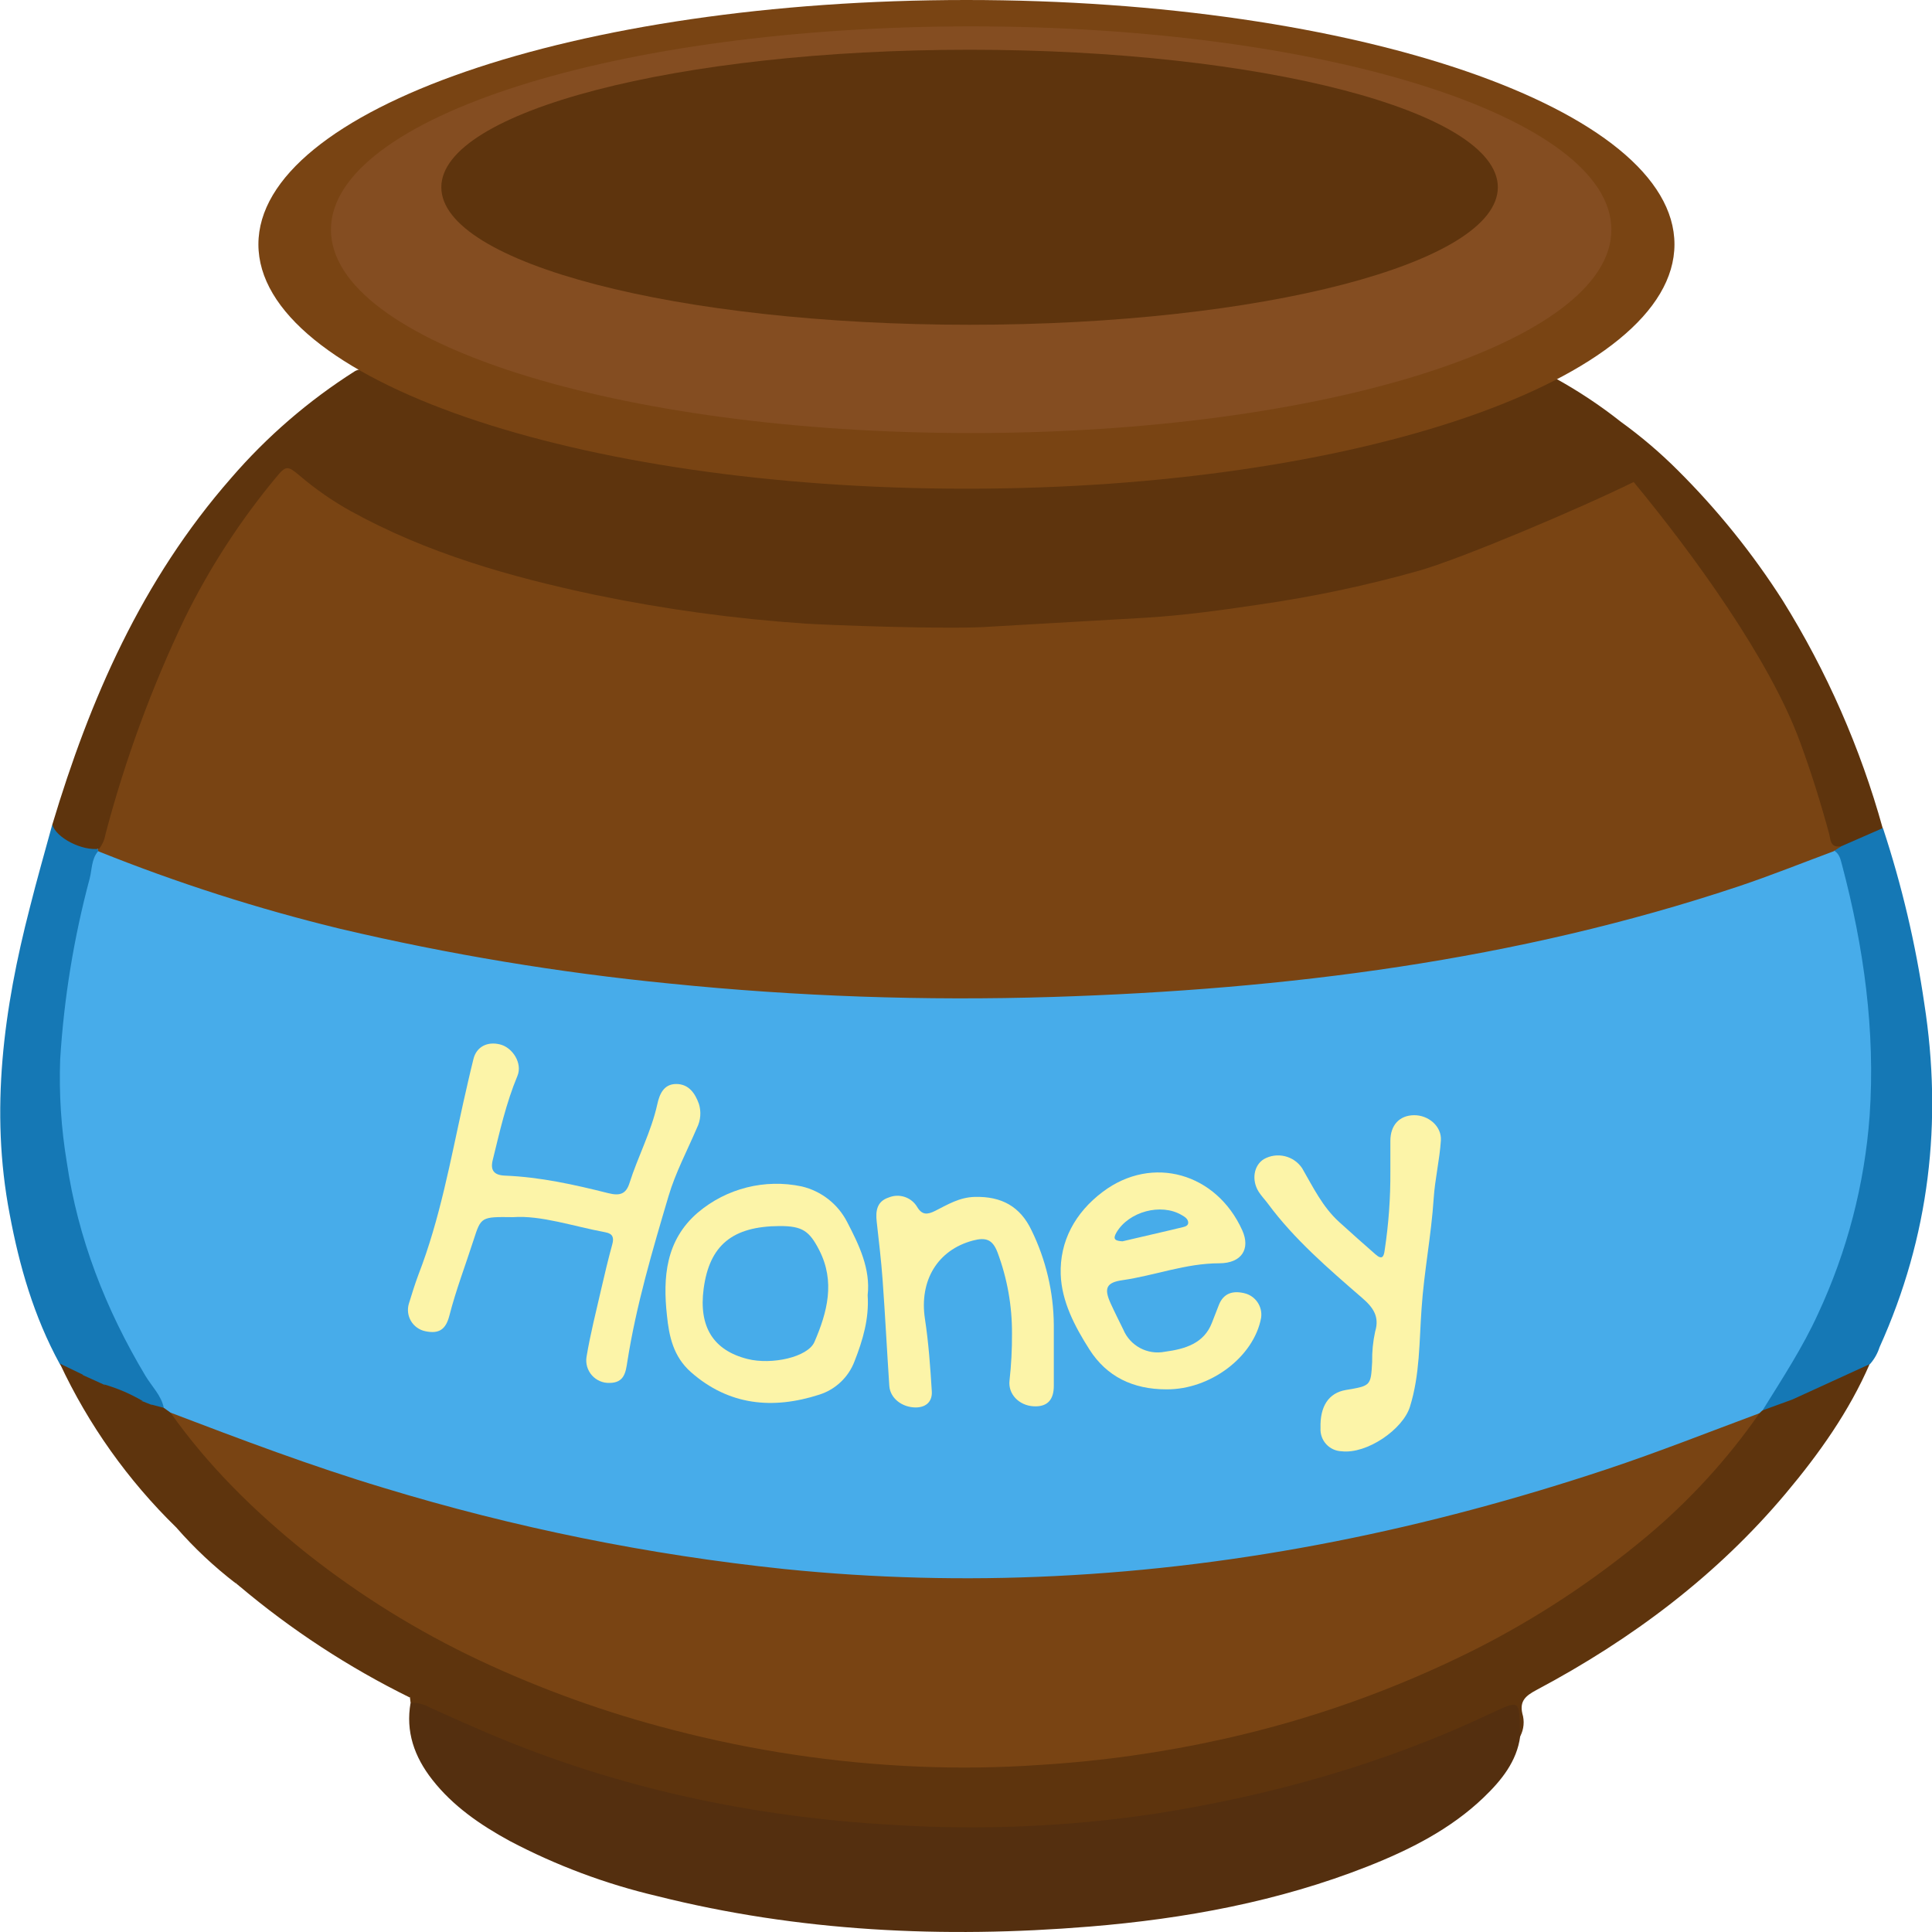
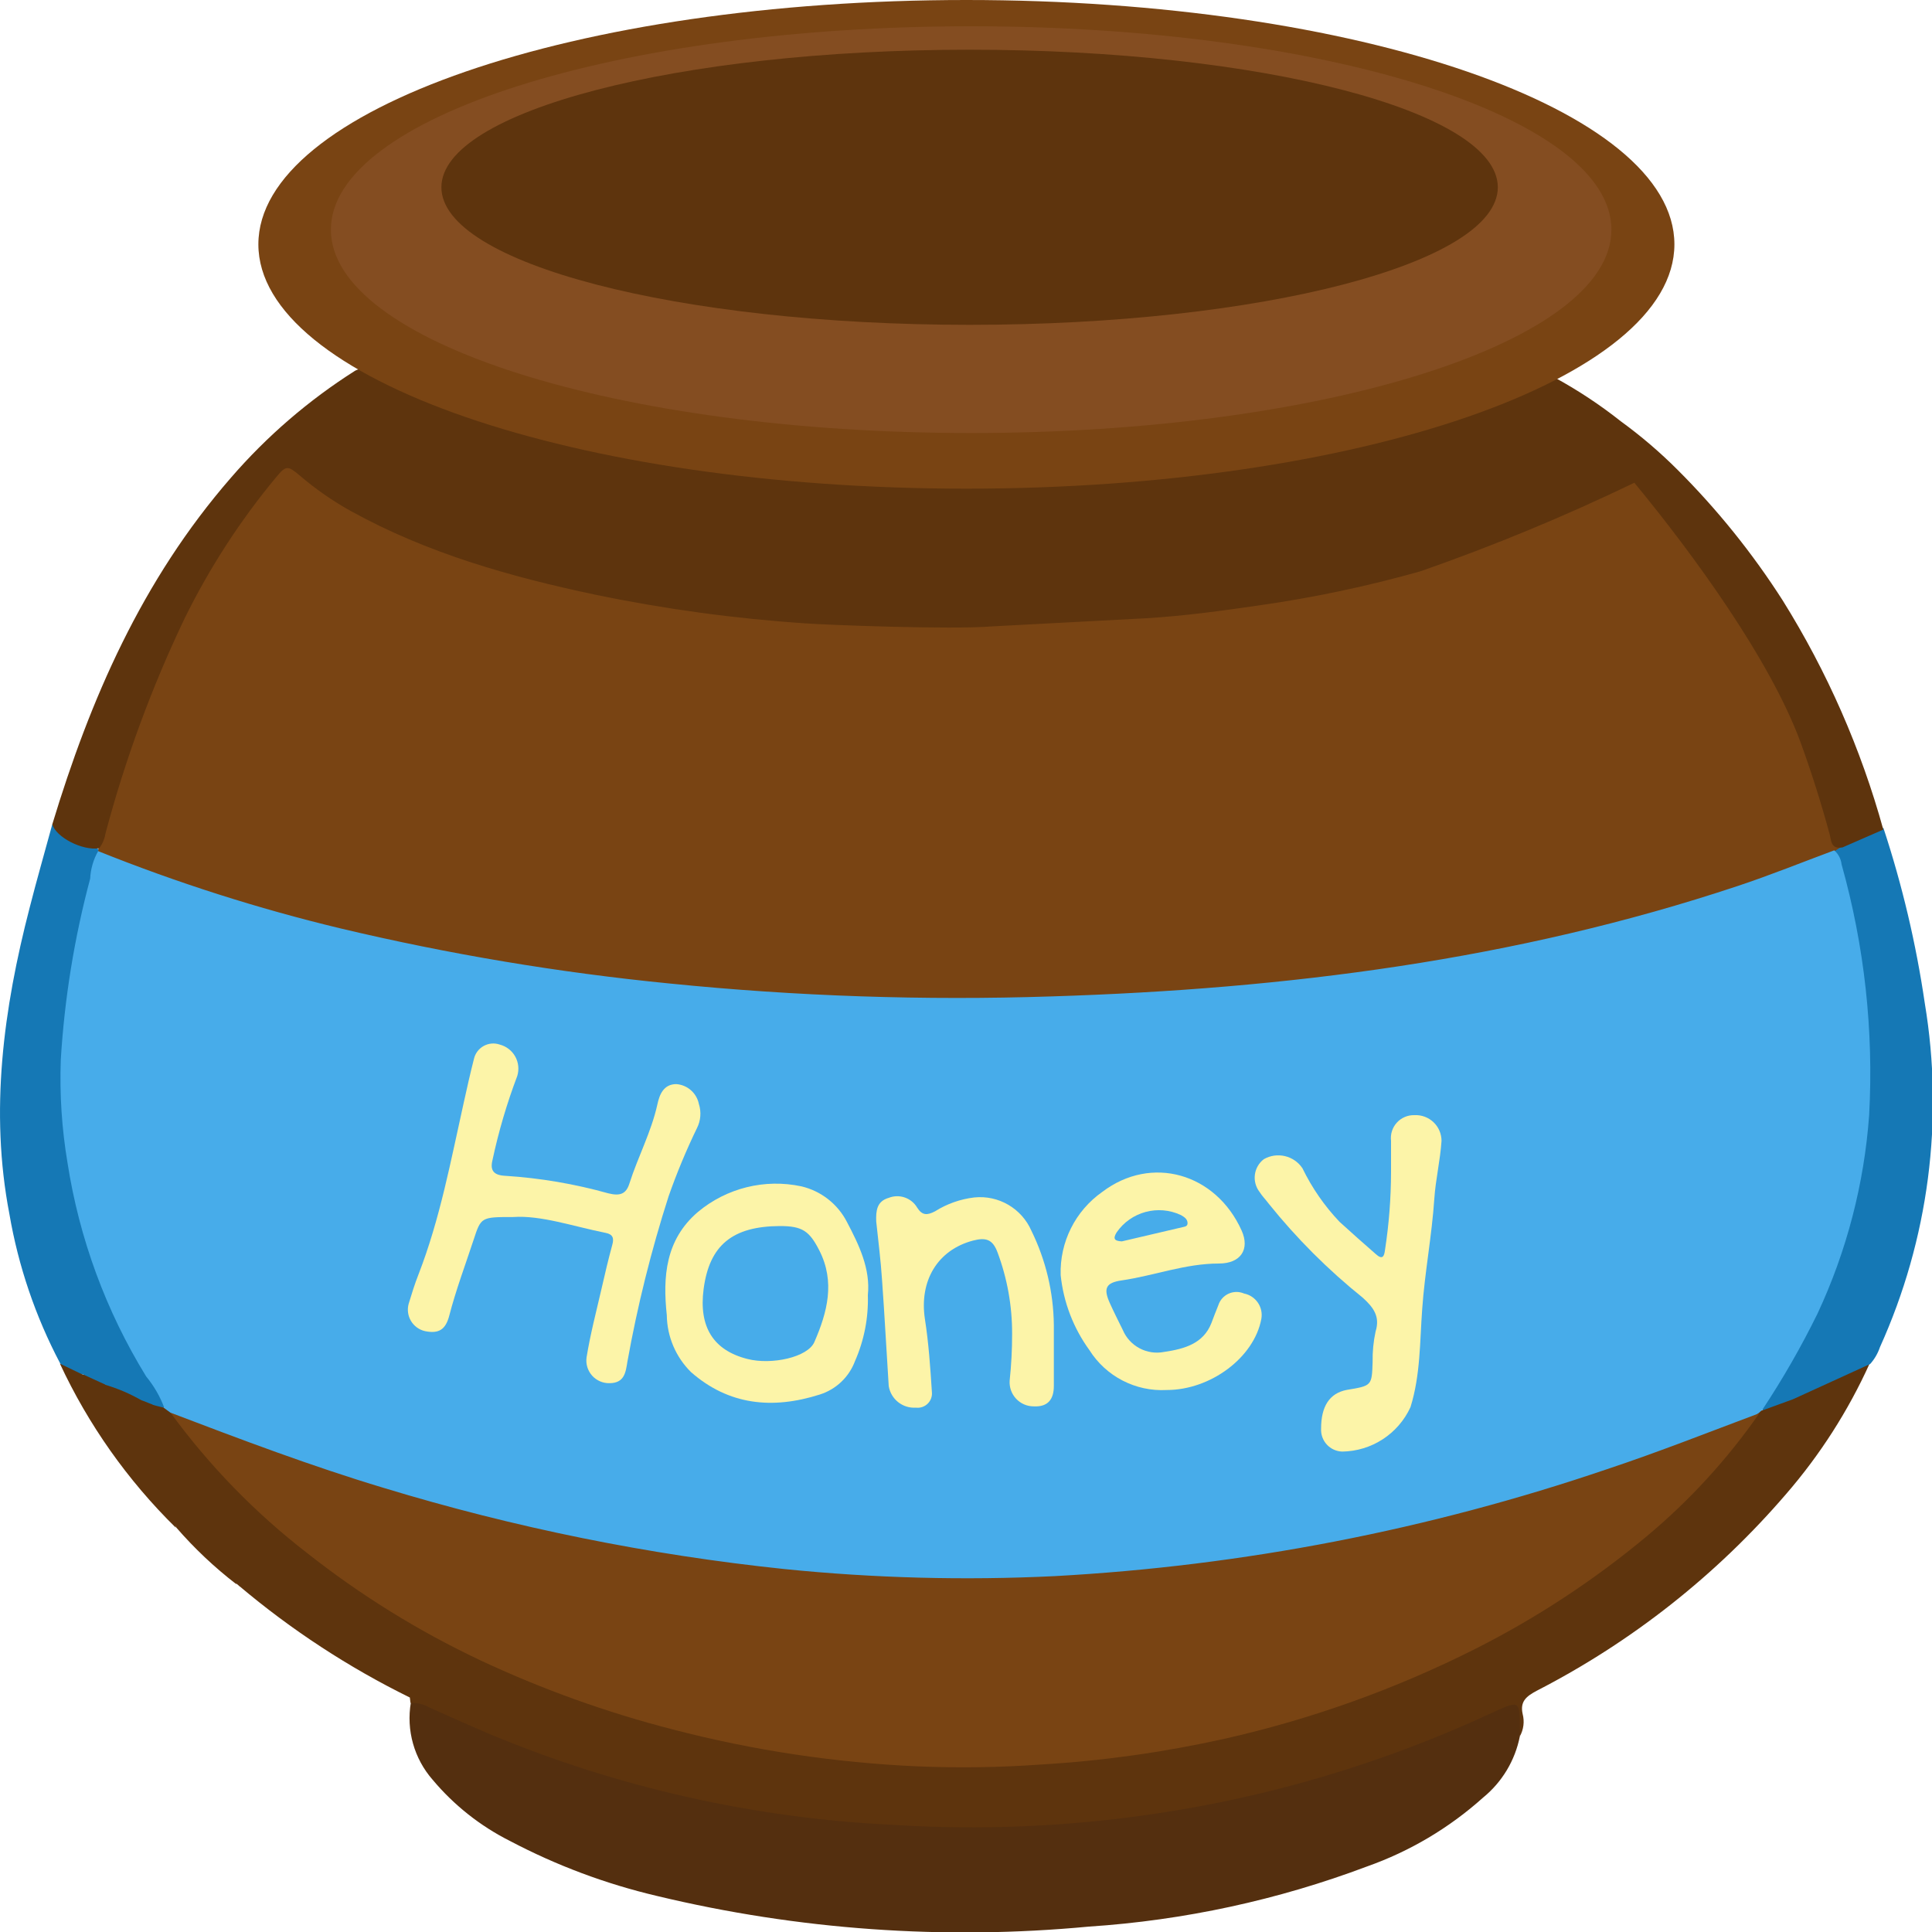
- <svg xmlns="http://www.w3.org/2000/svg" viewBox="0 0 400 400">
+ <svg xmlns="http://www.w3.org/2000/svg" viewBox="0 0 150 150">
  <defs>
    <style>.cls-1{fill:#542f0f;}.cls-2{fill:#5e340d;}.cls-3{fill:#1578b5;}.cls-4{fill:#794413;}.cls-5{fill:#47acea;}.cls-6{fill:#fcf4a8;}.cls-7{fill:#844d21;}</style>
  </defs>
  <g id="Layer_2" data-name="Layer 2">
    <g id="Layer_1-2" data-name="Layer 1">
-       <path class="cls-1" d="M314.74,359.49c-.69,5.18-3.87,9.12-7.61,12.7-6.78,6.49-15.16,10.75-24,14.24-18.4,7.25-37.77,10.83-57.56,12.45-30.23,2.47-60.18,1.06-89.62-6.34a128.35,128.35,0,0,1-30.44-11.4c-6.14-3.35-11.78-7.26-16-12.66-3.74-4.76-5.56-10-4.5-15.93,1.89-1.34,3.55-.21,5.14.53A264.56,264.56,0,0,0,117,363.91a268.24,268.24,0,0,0,55.15,11.95,251.15,251.15,0,0,0,43,1A247.85,247.85,0,0,0,305.82,355a53.89,53.89,0,0,1,6.18-2.72c2-.64,3.2-.18,3,2.06C314.83,356.07,315.22,357.79,314.74,359.49Z" />
-       <path class="cls-2" d="M314.74,359.49c0-.51-.07-1-.07-1.52-.09-6-.11-6-6-3.23-21.93,10.37-45.17,16.94-69.36,20.75a256.89,256.89,0,0,1-54.49,2.33c-28.83-1.61-56.73-7.54-83.16-18.71-4.25-1.79-8.45-3.68-12.65-5.58a7.56,7.56,0,0,0-4-1l-.14-1.11a9.56,9.56,0,0,0-4-3.69A258.32,258.32,0,0,1,55.4,331.58c-1.85-1.34-3.18-3.29-5.88-3.23l-.61-.5c-2.22-5.64-6.47-9.41-12.42-11.61l0,0c-.64-2.9-2.89-4.95-4.79-7.06-4.88-5.44-8.68-11.56-13-17.37-1.53-2.06-3.14-4.52-2-7.39,1.9-.19,3.29.92,4.83,1.64,2.13,2.17,4.4,4.07,7.93,3.62a4.88,4.88,0,0,1,2.23.87c3.82,4.39,7.11,9.15,11,13.51,13.37,15,29.46,27.06,47.62,36.72,25.82,13.73,53.67,21.74,83.2,24.93a219.29,219.29,0,0,0,27.92,1.65c31.18-.63,61.27-6,89.88-17.93a195.08,195.08,0,0,0,44.71-25.79,134,134,0,0,0,27.77-28.31c1.91-2.7,5.27-3.5,7.05-6.06,4.52-2.87,9.61-4.74,14.48-7a1.59,1.59,0,0,1,1.79.1c-4.25,9.81-10.44,18.55-17.4,26.84-14.16,16.86-31.68,30.1-51.59,40.68-2.21,1.18-3.53,2.25-2.94,4.86A6.24,6.24,0,0,1,314.74,359.49Z" />
-       <path class="cls-3" d="M387.19,282.39l-15.74,7.2a13.53,13.53,0,0,1-4.55,2.49c-.82.2-1.61.55-2.18-.38-.12-1.65,1-2.84,1.85-4.1A115.71,115.71,0,0,0,386,231.43a129,129,0,0,0-2.1-36.12c-1.31-6.23-2.49-12.48-4.2-18.64-.1-.95.51-1.51,1.26-2,3-1,5.37-3.47,8.89-3.21a214.72,214.72,0,0,1,8.55,36.27c3.81,24.49,1.09,48.28-9.26,71.2A9.83,9.83,0,0,1,387.19,282.39Z" />
-       <path class="cls-3" d="M10.82,170.73c2.28,3.05,6.12,3.59,9.4,5a1.42,1.42,0,0,1,.35,1c-1.63,8.84-4.08,17.53-5.44,26.41-4.53,29.53.72,57.33,17.09,83.17,1,1.51,2.53,2.87,2,4.93-1.16,1.19-1.94-.05-2.86-.39l-1.82-.72c-3.12-.22-5.52-1.88-8-3.45l-4.42-2a5.76,5.76,0,0,1-4.75-2.29C7,272.55,4,262.1,2,251.37c-4.12-21.45-1.24-42.52,4.17-63.43C7.61,182.19,9.25,176.47,10.82,170.73Z" />
-       <path class="cls-2" d="M49.52,328.35c2.21-1.1,3.65-.51,5.19,1.36,2.6,3.16,6.46,5.06,9.94,7.21,6.08,3.77,11.72,8.18,18.48,10.95,1.67.69,1.87,2.08,1.69,3.57A174.17,174.17,0,0,1,49.52,328.35Z" />
-       <path class="cls-2" d="M12.4,282.32l4.75,2.29a10.86,10.86,0,0,0,2,6.51c4.62,6.59,9.38,13.11,14.55,19.32,1.56,1.88,3.41,3.21,2.81,5.82A116,116,0,0,1,12.4,282.32Z" />
-       <path class="cls-2" d="M36.49,316.24a6.76,6.76,0,0,1,6,2.15c1.45,1.49,3,2.88,4.57,4.25a5.48,5.48,0,0,1,1.8,5.21A85.53,85.53,0,0,1,36.49,316.24Z" />
-       <path class="cls-2" d="M31.35,290.8l2.56.67a2.41,2.41,0,0,1,2.2,1,157.47,157.47,0,0,0,18.12,20.22A178.24,178.24,0,0,0,92.11,339.2c23.66,12.45,49.13,19.95,75.93,23.71a227.22,227.22,0,0,0,42.58,2c31.44-1.55,61.44-8.5,89.56-21.8A175.25,175.25,0,0,0,348.43,310a182,182,0,0,0,15.1-17.44,2.42,2.42,0,0,1,1.4-.56l6.52-2.38c-.38.61-.6,1.55-1.16,1.78-6.4,2.67-8.49,8.87-12.61,13.36a178.63,178.63,0,0,1-24.08,21.95,184,184,0,0,1-36.27,21.17,230.52,230.52,0,0,1-56.12,16.8c-10.34,1.7-20.77,2.43-31.23,3.23a185.67,185.67,0,0,1-26.28-.33,238.14,238.14,0,0,1-48.39-8.17,224.5,224.5,0,0,1-40-15.07A191.7,191.7,0,0,1,62.73,323.9a155.38,155.38,0,0,1-27.11-27.07C34.09,294.89,32.76,292.81,31.35,290.8Z" />
-       <path class="cls-2" d="M21.57,286.63a34.8,34.8,0,0,1,8,3.45C26.64,291,23.44,289.61,21.57,286.63Z" />
-       <path class="cls-4" d="M228.63,128.06c5-1.06,10.1-1.12,15.15-1.68,26-2.88,51.44-7.65,75.26-18.24,1.1-.49,2.83-.91,3.48-1.52,17.69-9.76,15-12.11,21.46-4.92,17.89,20.58,28.34,44.41,35.36,69.74.36,1.31-.11,3.19,2,3.71l-1.58,1c-.7,1.48-2.31,1.77-3.66,2.32a355.67,355.67,0,0,1-61.48,18.1,546,546,0,0,1-63.48,9,594.13,594.13,0,0,1-69.71,1.84c-37.25-1.14-74.13-5.26-110.29-13.95A324.79,324.79,0,0,1,24,178.56c-1.37-.56-2.93-.9-3.66-2.33a4.37,4.37,0,0,1-.09-.5,233.86,233.86,0,0,1,12-36.62A157.71,157.71,0,0,1,55.43,99.43c3.73-4.62,3.56-4.57,8.2-.74,6.64,5.48,14.37,9.38,22.45,12.66,18.48,7.52,38,11.7,57.84,14.51a249.05,249.05,0,0,0,27.72,2.65c2.57.07,5.14.66,7.76.51C193.47,129.75,210.51,129.14,228.63,128.06Z" />
-       <path class="cls-2" d="M369.09,124.33a158.23,158.23,0,0,0-21.76-27,97,97,0,0,0-11.75-10,98.21,98.21,0,0,0-13.71-9.09C299.69,85,213,90.17,141,95.71a24,24,0,0,0-3.14-.78c-21-3.33-41.41-8.2-60.37-17.51-1.2-.59-2.47-1.41-4-.58A115.56,115.56,0,0,0,47.83,99c-18.52,21.15-29.22,45.8-37,71.73.77,2.73,6.18,5.49,9.7,5a6.85,6.85,0,0,0,1.32-3.06A253.41,253.41,0,0,1,38.25,128,147.45,147.45,0,0,1,57.18,98.81c2-2.46,2.4-2.41,4.84-.35a64.64,64.64,0,0,0,10.69,7.41c15.7,8.65,32.89,13.57,50.55,17.3a321.18,321.18,0,0,0,43.48,5.94c3.8.26,30,1.31,38.7.61l31.79-1.83c7.86-.48,15.64-1.55,23.39-2.71A255.85,255.85,0,0,0,294,118.1c8.84-2.57,33-12.77,44.23-18.31,12.26,14.82,28.14,36.67,34.4,53.69,2.32,6.3,4.32,12.68,6.07,19.14.32,1.17.2,3.13,2.66,2.53l8.43-3.69A180.52,180.52,0,0,0,369.09,124.33Z" />
-       <path class="cls-5" d="M20.31,176.23a366.37,366.37,0,0,0,50.17,16.08,519.14,519.14,0,0,0,68.24,11.33,599,599,0,0,0,79.12,2.77c48.44-1.52,96.1-7.56,142-22.86,6.74-2.25,13.33-4.91,20-7.38,1.05.73,1.23,1.8,1.53,2.89,4.52,17.06,6.92,34.36,5.72,51.92a117.36,117.36,0,0,1-10.67,41c-3.19,7-7.4,13.41-11.45,19.94l-.65.63a26,26,0,0,1-7.07,3.67A460.84,460.84,0,0,1,241.09,325.5a376.77,376.77,0,0,1-58.93,1.75A403.1,403.1,0,0,1,84,310.34c-14.4-4.29-28.65-8.95-42.52-14.57a20,20,0,0,1-6.18-3.3l-1.39-1c-.52-2.56-2.47-4.42-3.78-6.59-8.29-13.85-14-28.55-16.3-44.25a106.54,106.54,0,0,1-1.37-21.32,190,190,0,0,1,6.1-37.39C19.06,180,18.91,177.9,20.31,176.23Z" />
-       <path class="cls-4" d="M35.3,292.47c14.57,5.55,29.15,11.07,44.15,15.58a442.64,442.64,0,0,0,82.91,16.8,371.66,371.66,0,0,0,56,1.46c39.33-1.91,77.37-9.83,114.4-22.15,10.64-3.54,21-7.66,31.51-11.56A129.88,129.88,0,0,1,341,318.05a187,187,0,0,1-35.41,23.36A225.09,225.09,0,0,1,253.48,360a241.52,241.52,0,0,1-38.08,5.4,223.92,223.92,0,0,1-25.37.35,242.27,242.27,0,0,1-50.78-7.61,227.17,227.17,0,0,1-40-14.39,183.7,183.7,0,0,1-35.87-22.24C52.67,312.93,43.07,303.47,35.3,292.47Z" />
-       <path class="cls-6" d="M106.23,252c-6.65-.09-6.63-.08-8.2,4.79-1.68,5.21-3.65,10.35-5,15.63-.74,2.84-2.14,3.8-5,3.19a4.5,4.5,0,0,1-3.39-5.66c.61-2,1.26-4.08,2-6.07,4.46-11.53,6.61-23.57,9.26-35.51.68-3,1.37-6.1,2.13-9.14.63-2.5,2.84-3.65,5.48-3s4.7,3.93,3.62,6.52c-2.37,5.68-3.68,11.59-5.13,17.48-.51,2.11.32,3.08,2.54,3.17,7.31.29,14.38,1.87,21.39,3.63,2.38.6,3.67.2,4.39-2.06,1.74-5.5,4.53-10.69,5.77-16.36.44-2,1.29-4.19,3.93-4.18s3.91,2,4.67,4.09a6.66,6.66,0,0,1-.4,5c-2,4.68-4.44,9.27-5.87,14.1-3.35,11.3-6.7,22.63-8.53,34.26-.34,2.2-.61,4.42-3.69,4.44a4.67,4.67,0,0,1-4.77-5.37c.79-4.77,2-9.48,3.08-14.21.7-3.05,1.43-6.11,2.26-9.13.36-1.33.14-2.18-1.39-2.47C118.62,253.88,112,251.58,106.23,252Z" />
-       <path class="cls-6" d="M287.86,242.56q0-3.18,0-6.35c0-3.24,1.86-5.28,4.88-5.32s5.77,2.32,5.58,5.23c-.26,4-1.23,8-1.49,12-.5,7.64-2,15.17-2.51,22.81-.49,6.78-.33,13.67-2.41,20.33-1.46,4.68-8.9,9.82-14.14,9.21a4.52,4.52,0,0,1-4.37-4.79c-.14-4.5,1.67-7.3,5.26-7.9,5.18-.87,5.15-.87,5.43-5.8a27.3,27.3,0,0,1,.62-6.29c.94-3.11-.4-5-2.73-7-7-6.07-14-12.09-19.46-19.47-.61-.83-1.35-1.58-1.9-2.44-1.56-2.44-1.05-5.51,1.06-6.8a6,6,0,0,1,7.91,1.88c2.26,3.9,4.21,8,7.68,11.15,2.47,2.26,5,4.48,7.51,6.69,1.4,1.24,1.73.44,1.9-.85A104.19,104.19,0,0,0,287.86,242.56Z" />
-       <path class="cls-6" d="M241.5,287.65c-6.95,0-12.37-2.64-15.95-8.26-3.07-4.82-5.74-9.95-5.94-15.53-.23-6.85,2.95-12.79,8.74-17.13,10.27-7.7,23.52-3.83,28.85,8,1.74,3.88-.16,6.8-4.73,6.82-7,0-13.36,2.53-20.09,3.5-3.36.48-3.82,1.71-2.47,4.72.84,1.85,1.76,3.68,2.66,5.51a7.71,7.71,0,0,0,8.62,4.58c4.2-.56,8.09-1.73,9.73-6l1.44-3.7c.92-2.32,2.76-3,5.2-2.43a4.56,4.56,0,0,1,3.54,5.11C259.6,280.94,250.58,287.72,241.5,287.65Z" />
-       <path class="cls-6" d="M179.64,268.16c.32,4.85-1,9.3-2.72,13.68a11.52,11.52,0,0,1-7.3,6.91c-9.68,3.12-18.74,2.21-26.54-4.64-3.7-3.25-4.56-7.47-5-11.79-.85-7.83-.28-15.53,6.39-21.26A25.2,25.2,0,0,1,166,245.64a14.24,14.24,0,0,1,9.39,7.36C177.88,257.79,180.25,262.7,179.64,268.16Z" />
-       <path class="cls-6" d="M218.18,274.33c0,4.2,0,8.4,0,12.6,0,2.63-1.11,4.39-4.17,4.23s-5.33-2.56-5-5.33a82.16,82.16,0,0,0,.51-9.66,47.15,47.15,0,0,0-3-16.89c-1-2.61-2.34-3.17-5.08-2.44-7.33,1.94-11.15,8.3-9.94,16.22.76,5,1.11,10,1.42,15,.12,1.86-.92,3.31-3.3,3.34-2.87,0-5.33-1.91-5.5-4.48-.49-7.34-.86-14.68-1.39-22-.29-4-.78-8-1.22-12-.24-2.16,0-4.19,2.51-5a4.75,4.75,0,0,1,5.89,2c1,1.65,2.08,1.59,3.7.78,2.56-1.29,5-2.8,8.13-2.89,5.63-.17,9.49,2,11.82,6.9A45.37,45.37,0,0,1,218.18,274.33Z" />
-       <path class="cls-5" d="M232.4,257c-1.5-.09-2.1-.4-1.23-1.86,2.55-4.29,9.19-6.1,13.48-3.58.64.37,1.31.77,1.36,1.56,0,.63-.58.82-1.07.94C240.76,255.08,236.58,256,232.4,257Z" />
-       <path class="cls-5" d="M161.46,253.84c4.65,0,6.11,1,8.16,5,3.33,6.52,1.67,12.82-1,19-1.38,3.15-8.85,4.79-13.87,3.52-7.07-1.79-10.11-6.66-9.07-14.53C146.88,257.81,151.64,253.88,161.46,253.84Z" />
-       <ellipse class="cls-4" cx="200.09" cy="50.59" rx="146.59" ry="50.59" />
-       <ellipse class="cls-7" cx="201.07" cy="47.56" rx="132.55" ry="42.1" />
-       <ellipse class="cls-2" cx="200.74" cy="38.77" rx="109.37" ry="28.47" />
+       <path class="cls-1" d="M118,134.81a8.18,8.18,0,0,1-2.86,4.76,26.91,26.91,0,0,1-9,5.34,75.28,75.28,0,0,1-21.59,4.67A102.39,102.39,0,0,1,51,147.2a48.07,48.07,0,0,1-11.41-4.27,18.92,18.92,0,0,1-6-4.75,7.25,7.25,0,0,1-1.69-6c.71-.5,1.33-.07,1.93.21a101.66,101.66,0,0,0,10.09,4.06A101,101,0,0,0,64.57,141a94.4,94.4,0,0,0,16.12.38,92.91,92.91,0,0,0,34-8.19,20,20,0,0,1,2.32-1c.75-.23,1.2-.06,1.12.78A10.3,10.3,0,0,1,118,134.81Z" />
+       <path class="cls-2" d="M118,134.81c0-.19,0-.38,0-.57,0-2.25,0-2.26-2.26-1.21a95.21,95.21,0,0,1-26,7.78,96.37,96.37,0,0,1-20.43.87,92.71,92.71,0,0,1-31.18-7c-1.6-.68-3.17-1.38-4.75-2.09a2.83,2.83,0,0,0-1.51-.38l-.05-.41a3.52,3.52,0,0,0-1.52-1.38,95.93,95.93,0,0,1-9.52-6.07c-.69-.5-1.19-1.23-2.2-1.21l-.23-.19a7.49,7.49,0,0,0-4.66-4.35h0A6.22,6.22,0,0,0,11.9,116c-1.83-2-3.26-4.34-4.87-6.51a2.79,2.79,0,0,1-.73-2.78,3.42,3.42,0,0,1,1.81.62,3.42,3.42,0,0,0,3,1.36,1.91,1.91,0,0,1,.84.32c1.43,1.65,2.66,3.44,4.12,5.07A63.32,63.32,0,0,0,33.9,127.8a85.27,85.27,0,0,0,31.2,9.35,83.34,83.34,0,0,0,10.47.62,91.6,91.6,0,0,0,33.7-6.73A73.17,73.17,0,0,0,126,121.37a50.31,50.31,0,0,0,10.41-10.61c.72-1,2-1.32,2.65-2.28a47.49,47.49,0,0,1,5.42-2.62.59.59,0,0,1,.68,0A41.83,41.83,0,0,1,138.67,116a64.28,64.28,0,0,1-19.34,15.26c-.83.44-1.33.84-1.11,1.82A2.35,2.35,0,0,1,118,134.81Z" />
+       <path class="cls-3" d="M145.2,105.9l-5.91,2.7a5.2,5.2,0,0,1-1.7.93c-.31.07-.61.21-.82-.14a2.56,2.56,0,0,1,.69-1.54,43.32,43.32,0,0,0,7.27-21.06A48.18,48.18,0,0,0,144,73.24c-.49-2.33-.94-4.68-1.58-7,0-.35.19-.57.48-.75,1.12-.38,2-1.3,3.33-1.2a80.94,80.94,0,0,1,3.21,13.6,46.34,46.34,0,0,1-3.48,26.7A3.76,3.76,0,0,1,145.2,105.9Z" />
+       <path class="cls-3" d="M4.06,64c.85,1.15,2.29,1.35,3.52,1.88a.53.53,0,0,1,.13.36c-.61,3.31-1.53,6.57-2,9.9a44,44,0,0,0,6.41,31.19c.36.57.95,1.08.75,1.85-.44.44-.73,0-1.08-.15l-.68-.27a6.36,6.36,0,0,1-3-1.29l-1.66-.76a2.16,2.16,0,0,1-1.78-.86A39,39,0,0,1,.73,94.26c-1.54-8-.46-15.94,1.57-23.78C2.85,68.32,3.47,66.17,4.06,64Z" />
+       <path class="cls-2" d="M18.57,123.13a1.4,1.4,0,0,1,1.95.51,14.29,14.29,0,0,0,3.73,2.71,47.92,47.92,0,0,0,6.92,4.1,1.11,1.11,0,0,1,.64,1.34A65,65,0,0,1,18.57,123.13Z" />
+       <path class="cls-2" d="M4.65,105.87l1.78.86a4,4,0,0,0,.76,2.44c1.73,2.47,3.51,4.91,5.45,7.24.59.71,1.28,1.21,1,2.19A43.76,43.76,0,0,1,4.65,105.87Z" />
+       <path class="cls-2" d="M13.68,118.59a2.52,2.52,0,0,1,2.27.81c.55.55,1.13,1.08,1.72,1.59a2.06,2.06,0,0,1,.67,2A32.06,32.06,0,0,1,13.68,118.59Z" />
+       <path class="cls-2" d="M11.75,109.05l1,.25a.91.91,0,0,1,.82.36,58.75,58.75,0,0,0,6.8,7.58,66.73,66.73,0,0,0,14.2,10A86.24,86.24,0,0,0,63,136.09a84.38,84.38,0,0,0,16,.76,88.05,88.05,0,0,0,33.59-8.17,66.06,66.06,0,0,0,18.09-12.44,67.32,67.32,0,0,0,5.66-6.54,1,1,0,0,1,.53-.21l2.44-.89c-.14.22-.22.58-.43.66-2.4,1-3.19,3.33-4.73,5a66.54,66.54,0,0,1-9,8.23,69,69,0,0,1-13.6,7.94,86.25,86.25,0,0,1-21,6.3c-3.87.64-7.79.91-11.71,1.21a68.82,68.82,0,0,1-9.85-.12,89.91,89.91,0,0,1-18.15-3.06,83.75,83.75,0,0,1-15-5.66,71.44,71.44,0,0,1-12.2-7.65,57.76,57.76,0,0,1-10.16-10.15C12.79,110.58,12.29,109.81,11.75,109.05Z" />
+       <path class="cls-2" d="M8.09,107.49a13.17,13.17,0,0,1,3,1.29A2.64,2.64,0,0,1,8.09,107.49Z" />
+       <path class="cls-4" d="M85.74,48c1.87-.39,3.78-.42,5.68-.63,9.74-1.08,19.29-2.87,28.22-6.84A6.2,6.2,0,0,0,121,40c6.63-3.66,5.63-4.54,8-1.84,6.71,7.72,10.63,16.65,13.26,26.15.14.49,0,1.2.77,1.39l-.59.38c-.27.56-.87.67-1.38.87A132.41,132.41,0,0,1,118,73.72a204.84,204.84,0,0,1-23.81,3.37,221.39,221.39,0,0,1-26.14.69,203.17,203.17,0,0,1-41.36-5.23A122.54,122.54,0,0,1,9,67c-.51-.21-1.1-.34-1.37-.88a1.16,1.16,0,0,1,0-.18,87.07,87.07,0,0,1,4.49-13.73,58.79,58.79,0,0,1,8.72-14.88c1.39-1.73,1.33-1.72,3.07-.28a32.27,32.27,0,0,0,8.42,4.75A91.37,91.37,0,0,0,54,47.2a92.42,92.42,0,0,0,10.4,1c1,0,1.92.25,2.9.19A171.75,171.75,0,0,0,85.74,48Z" />
+       <path class="cls-2" d="M138.41,46.62a60.06,60.06,0,0,0-8.16-10.14,36.88,36.88,0,0,0-4.41-3.77,36.06,36.06,0,0,0-5.14-3.4c-8.32,2.58-40.83,4.5-67.84,6.58a7.53,7.53,0,0,0-1.18-.29C43.82,34.35,36.16,32.52,29.05,29c-.45-.22-.93-.53-1.49-.21a43.64,43.64,0,0,0-9.63,8.3C11,45.06,7,54.3,4.06,64c.29,1,2.32,2.06,3.64,1.86a2.57,2.57,0,0,0,.49-1.15A95.62,95.62,0,0,1,14.34,48a55.46,55.46,0,0,1,7.1-10.95c.77-.93.9-.91,1.82-.14a24.2,24.2,0,0,0,4,2.78c5.89,3.25,12.34,5.09,19,6.49a119.08,119.08,0,0,0,16.31,2.22c1.42.11,11.26.5,14.51.23L89,48c3-.18,5.87-.58,8.77-1a95.23,95.23,0,0,0,12.53-2.65,158.35,158.35,0,0,0,16.59-6.87c4.59,5.56,10.55,13.75,12.9,20.14.86,2.36,1.61,4.75,2.27,7.17.12.44.07,1.18,1,1l3.16-1.38A67.57,67.57,0,0,0,138.41,46.62Z" />
+       <path class="cls-5" d="M7.62,66.08a135.54,135.54,0,0,0,18.81,6A191.85,191.85,0,0,0,52,76.36a222.72,222.72,0,0,0,29.67,1c18.17-.57,36-2.83,53.24-8.57,2.53-.84,5-1.84,7.5-2.77a1.69,1.69,0,0,1,.57,1.09,59.94,59.94,0,0,1,2.14,19.47,43.87,43.87,0,0,1-4,15.39,66.9,66.9,0,0,1-4.29,7.48l-.25.23A9.68,9.68,0,0,1,134,111.1a172.7,172.7,0,0,1-43.54,11,141.94,141.94,0,0,1-22.1.66,151.35,151.35,0,0,1-36.81-6.34c-5.4-1.61-10.74-3.36-15.95-5.47a7.55,7.55,0,0,1-2.31-1.23l-.52-.38a8.48,8.48,0,0,0-1.42-2.47,44.76,44.76,0,0,1-6.11-16.6,39.62,39.62,0,0,1-.52-8A71.09,71.09,0,0,1,7,68.22,4.82,4.82,0,0,1,7.62,66.08Z" />
+       <path class="cls-4" d="M13.24,109.68c5.46,2.08,10.93,4.15,16.55,5.84a166.36,166.36,0,0,0,31.1,6.3,140.31,140.31,0,0,0,21,.55,160.17,160.17,0,0,0,42.9-8.31c4-1.33,7.88-2.87,11.81-4.34a48.51,48.51,0,0,1-8.74,9.55A70.18,70.18,0,0,1,114.58,128a84.56,84.56,0,0,1-19.52,7,89.94,89.94,0,0,1-14.28,2,84.08,84.08,0,0,1-9.52.14,91.26,91.26,0,0,1-19-2.86,85.07,85.07,0,0,1-15-5.39,69.69,69.69,0,0,1-13.45-8.34A54,54,0,0,1,13.24,109.68Z" />
+       <path class="cls-6" d="M39.84,94.49c-2.5,0-2.49,0-3.08,1.8s-1.37,3.88-1.88,5.86c-.28,1.07-.8,1.42-1.88,1.2a1.71,1.71,0,0,1-1.27-2.13c.23-.76.47-1.53.76-2.27C34.17,94.62,35,90.11,36,85.63c.25-1.14.51-2.29.8-3.43a1.54,1.54,0,0,1,2-1.1,1.93,1.93,0,0,1,1.36,2.44,44.76,44.76,0,0,0-1.93,6.56c-.19.79.12,1.15,1,1.19a38.77,38.77,0,0,1,8,1.36c.89.22,1.38.07,1.64-.77.66-2.07,1.7-4,2.17-6.14.16-.75.48-1.57,1.47-1.57a1.93,1.93,0,0,1,1.75,1.54,2.47,2.47,0,0,1-.15,1.88,50.48,50.48,0,0,0-2.2,5.29,99.7,99.7,0,0,0-3.2,12.85c-.13.82-.23,1.65-1.38,1.66a1.76,1.76,0,0,1-1.79-2c.29-1.79.75-3.55,1.16-5.32.26-1.15.53-2.29.84-3.43.14-.5.05-.81-.52-.92C44.48,95.21,42,94.34,39.84,94.49Z" />
+       <path class="cls-6" d="M108,91V88.58a1.78,1.78,0,0,1,1.82-2,2,2,0,0,1,2.1,2c-.1,1.51-.46,3-.56,4.49-.19,2.87-.74,5.69-.94,8.56-.19,2.54-.13,5.12-.91,7.62a5.92,5.92,0,0,1-5.3,3.45,1.69,1.69,0,0,1-1.64-1.79c0-1.69.63-2.74,2-3,1.94-.32,1.94-.32,2-2.17a10.27,10.27,0,0,1,.23-2.36c.36-1.16-.15-1.86-1-2.63a47.54,47.54,0,0,1-7.3-7.3c-.23-.31-.51-.59-.71-.91A1.81,1.81,0,0,1,98.12,90a2.26,2.26,0,0,1,3,.7A16.5,16.5,0,0,0,104,94.86c.93.85,1.87,1.68,2.82,2.51.52.47.65.17.71-.32A40.07,40.07,0,0,0,108,91Z" />
+       <path class="cls-6" d="M81.82,102.87c0,1.58,0,3.15,0,4.73,0,1-.42,1.65-1.57,1.59a1.87,1.87,0,0,1-1.86-2,33.58,33.58,0,0,0,.19-3.61,17.89,17.89,0,0,0-1.13-6.34c-.37-1-.88-1.19-1.91-.92-2.75.73-4.18,3.12-3.73,6.09.29,1.86.42,3.75.54,5.64a1.11,1.11,0,0,1-1.24,1.24A2,2,0,0,1,69,107.61c-.18-2.76-.32-5.51-.52-8.26-.1-1.51-.29-3-.45-4.51C68,94,68.07,93.27,69,93a1.8,1.8,0,0,1,2.21.76c.39.62.78.6,1.38.29a7.34,7.34,0,0,1,3.05-1.08,4.35,4.35,0,0,1,4.44,2.59A17,17,0,0,1,81.82,102.87Z" />
+       <path class="cls-6" d="M96.59,100.43a1.48,1.48,0,0,0-2,.91c-.19.46-.36.92-.54,1.39-.62,1.58-2.08,2-3.65,2.23a2.88,2.88,0,0,1-3.23-1.71c-.34-.69-.69-1.38-1-2.07-.51-1.13-.34-1.59.92-1.77,2.53-.37,4.93-1.31,7.54-1.31,1.71,0,2.42-1.11,1.77-2.56-2-4.45-7-5.9-10.82-3A7.6,7.6,0,0,0,82.35,99a12,12,0,0,0,2.23,5.82,6.66,6.66,0,0,0,6,3.1c3.41,0,6.79-2.52,7.35-5.52A1.7,1.7,0,0,0,96.59,100.43Zm-9.9-4.74a4,4,0,0,1,5-1.35c.24.14.49.29.51.59s-.21.3-.4.35l-4.7,1.1C86.59,96.35,86.36,96.23,86.69,95.69Z" />
+       <path class="cls-6" d="M65.76,94.88a5.36,5.36,0,0,0-3.53-2.77,9.45,9.45,0,0,0-8.06,2c-2.5,2.15-2.72,5-2.4,8a6.33,6.33,0,0,0,1.88,4.42c2.93,2.57,6.33,2.91,10,1.74a4.29,4.29,0,0,0,2.73-2.59,11.83,11.83,0,0,0,1-5.13C67.59,98.51,66.7,96.67,65.76,94.88Zm-2.53,9.31c-.51,1.19-3.32,1.8-5.2,1.32-2.65-.67-3.79-2.49-3.4-5.44.45-3.39,2.23-4.86,5.92-4.88,1.74,0,2.29.38,3.06,1.89C64.86,99.53,64.23,101.89,63.23,104.19Z" />
+       <ellipse class="cls-4" cx="75.03" cy="18.97" rx="54.97" ry="18.97" />
+       <ellipse class="cls-7" cx="75.4" cy="17.83" rx="49.71" ry="15.79" />
+       <ellipse class="cls-2" cx="75.28" cy="14.54" rx="41.01" ry="10.68" />
    </g>
  </g>
</svg>
